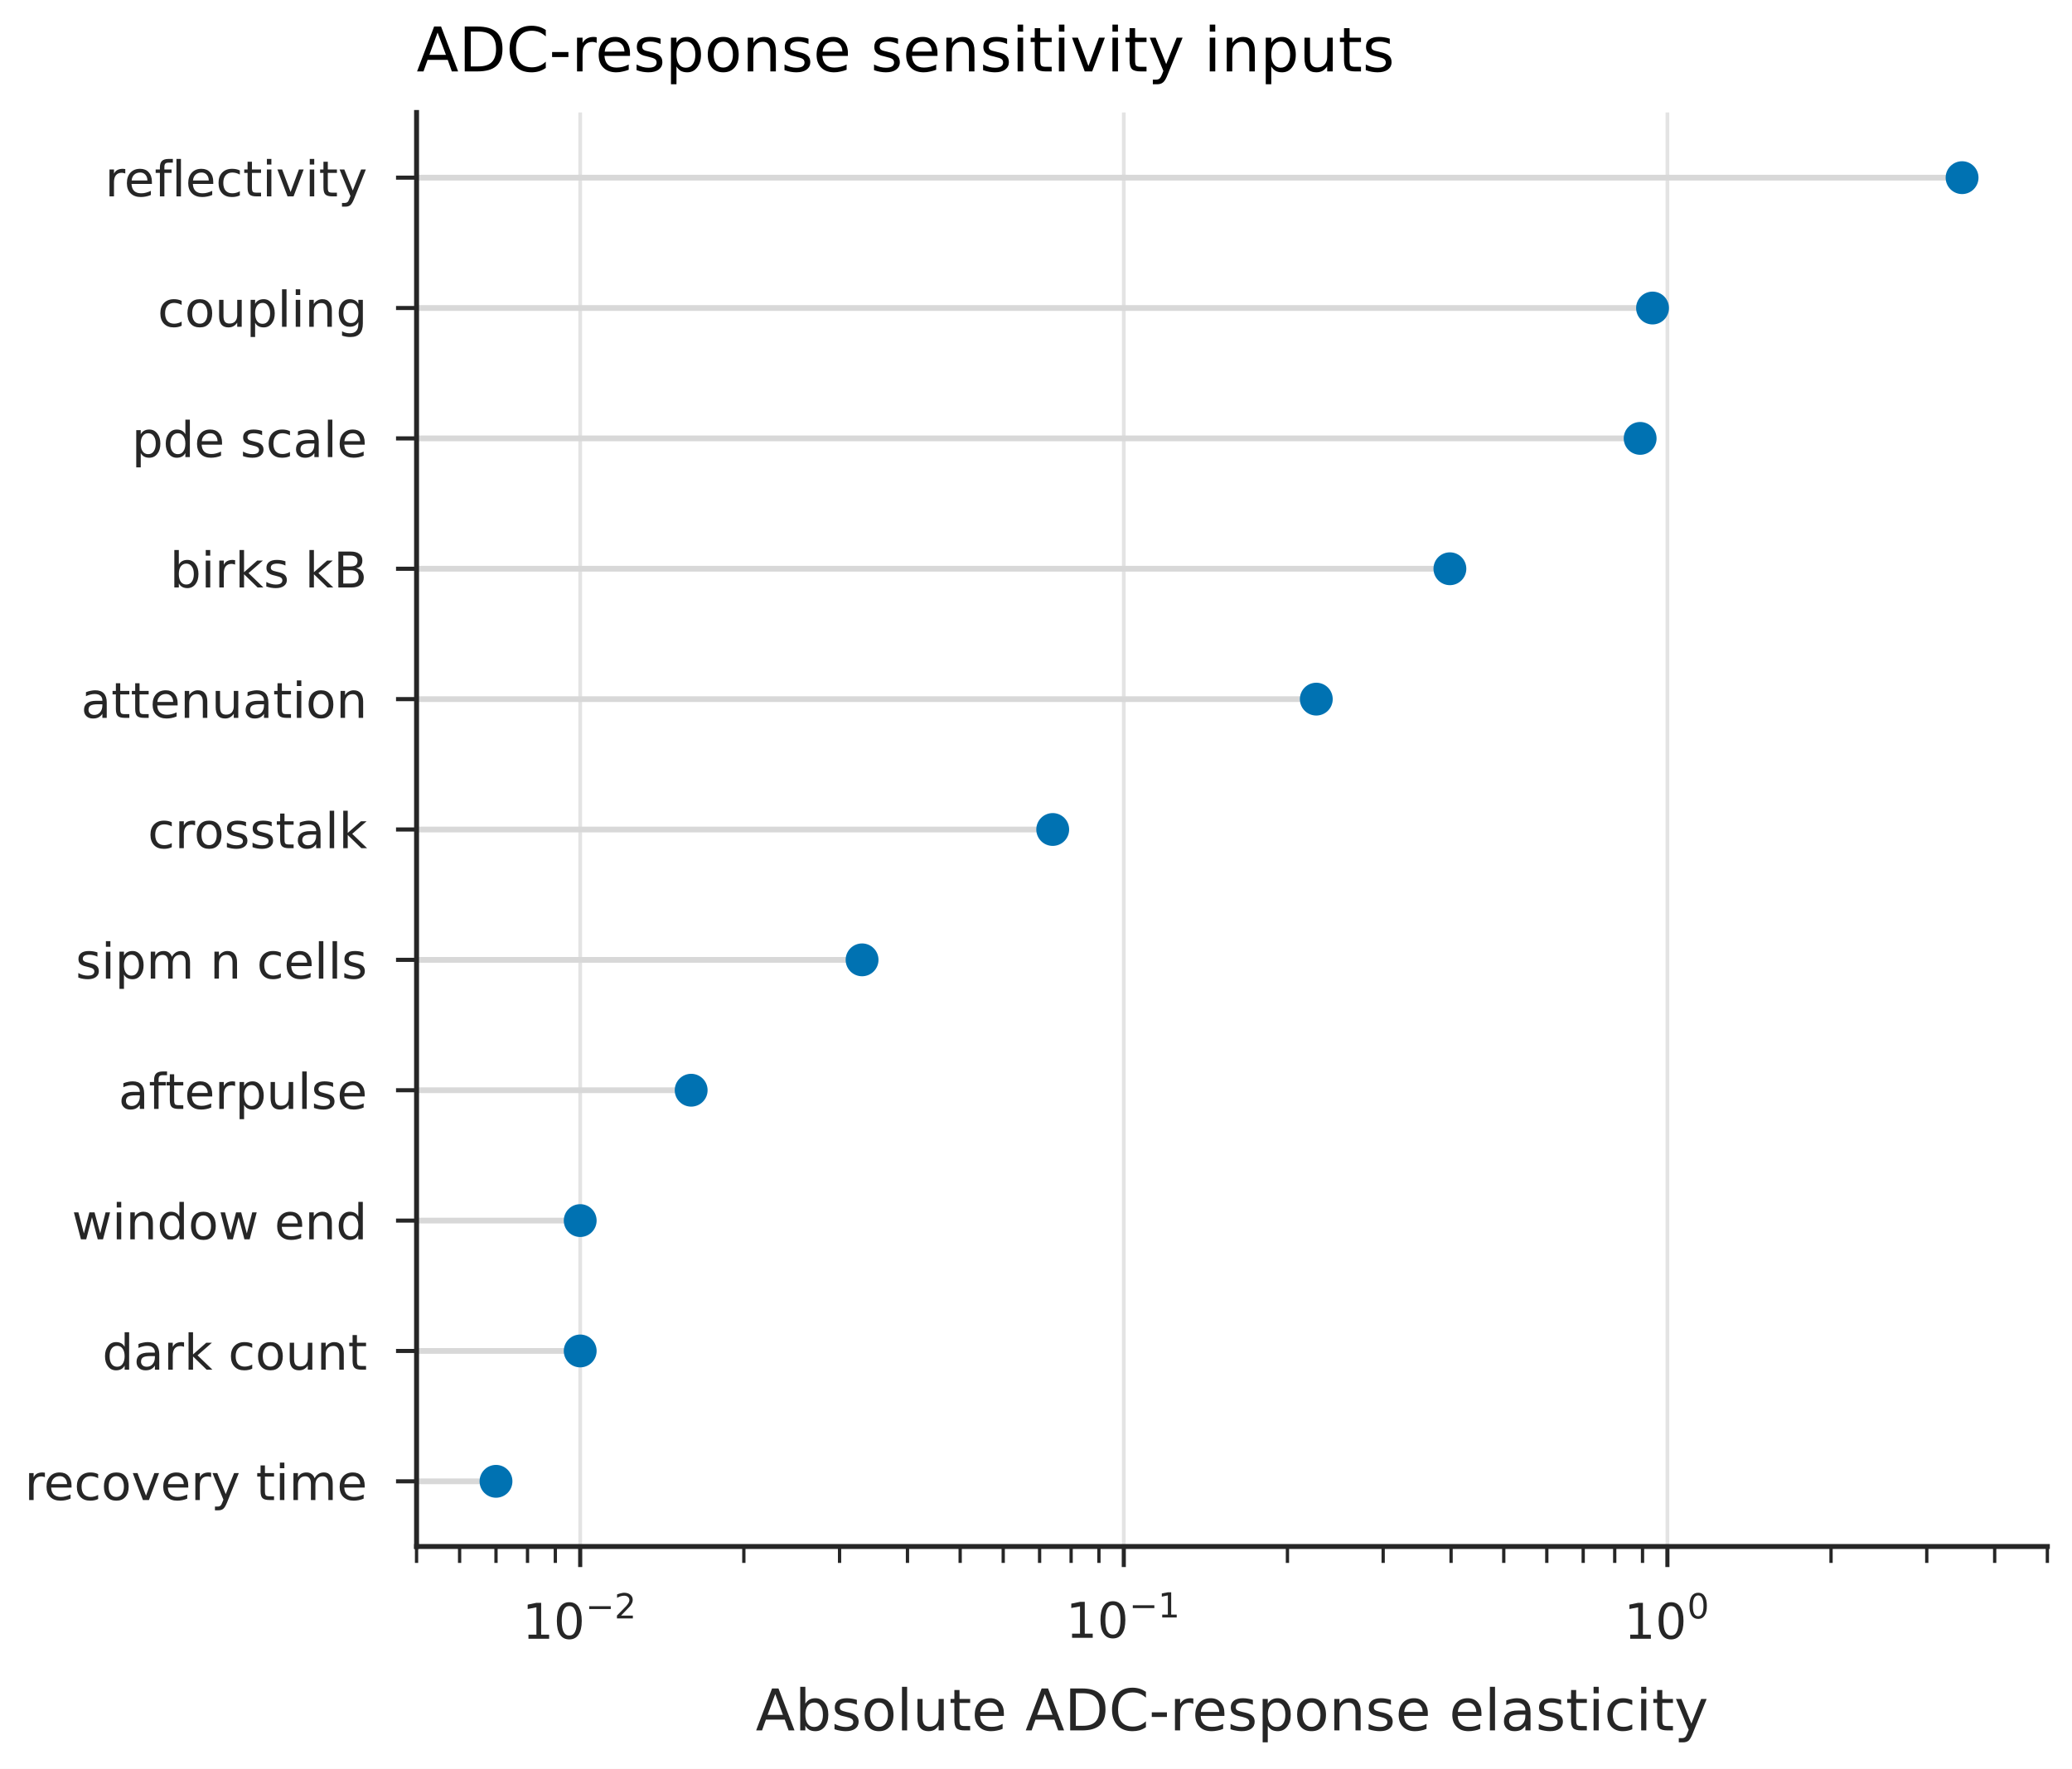
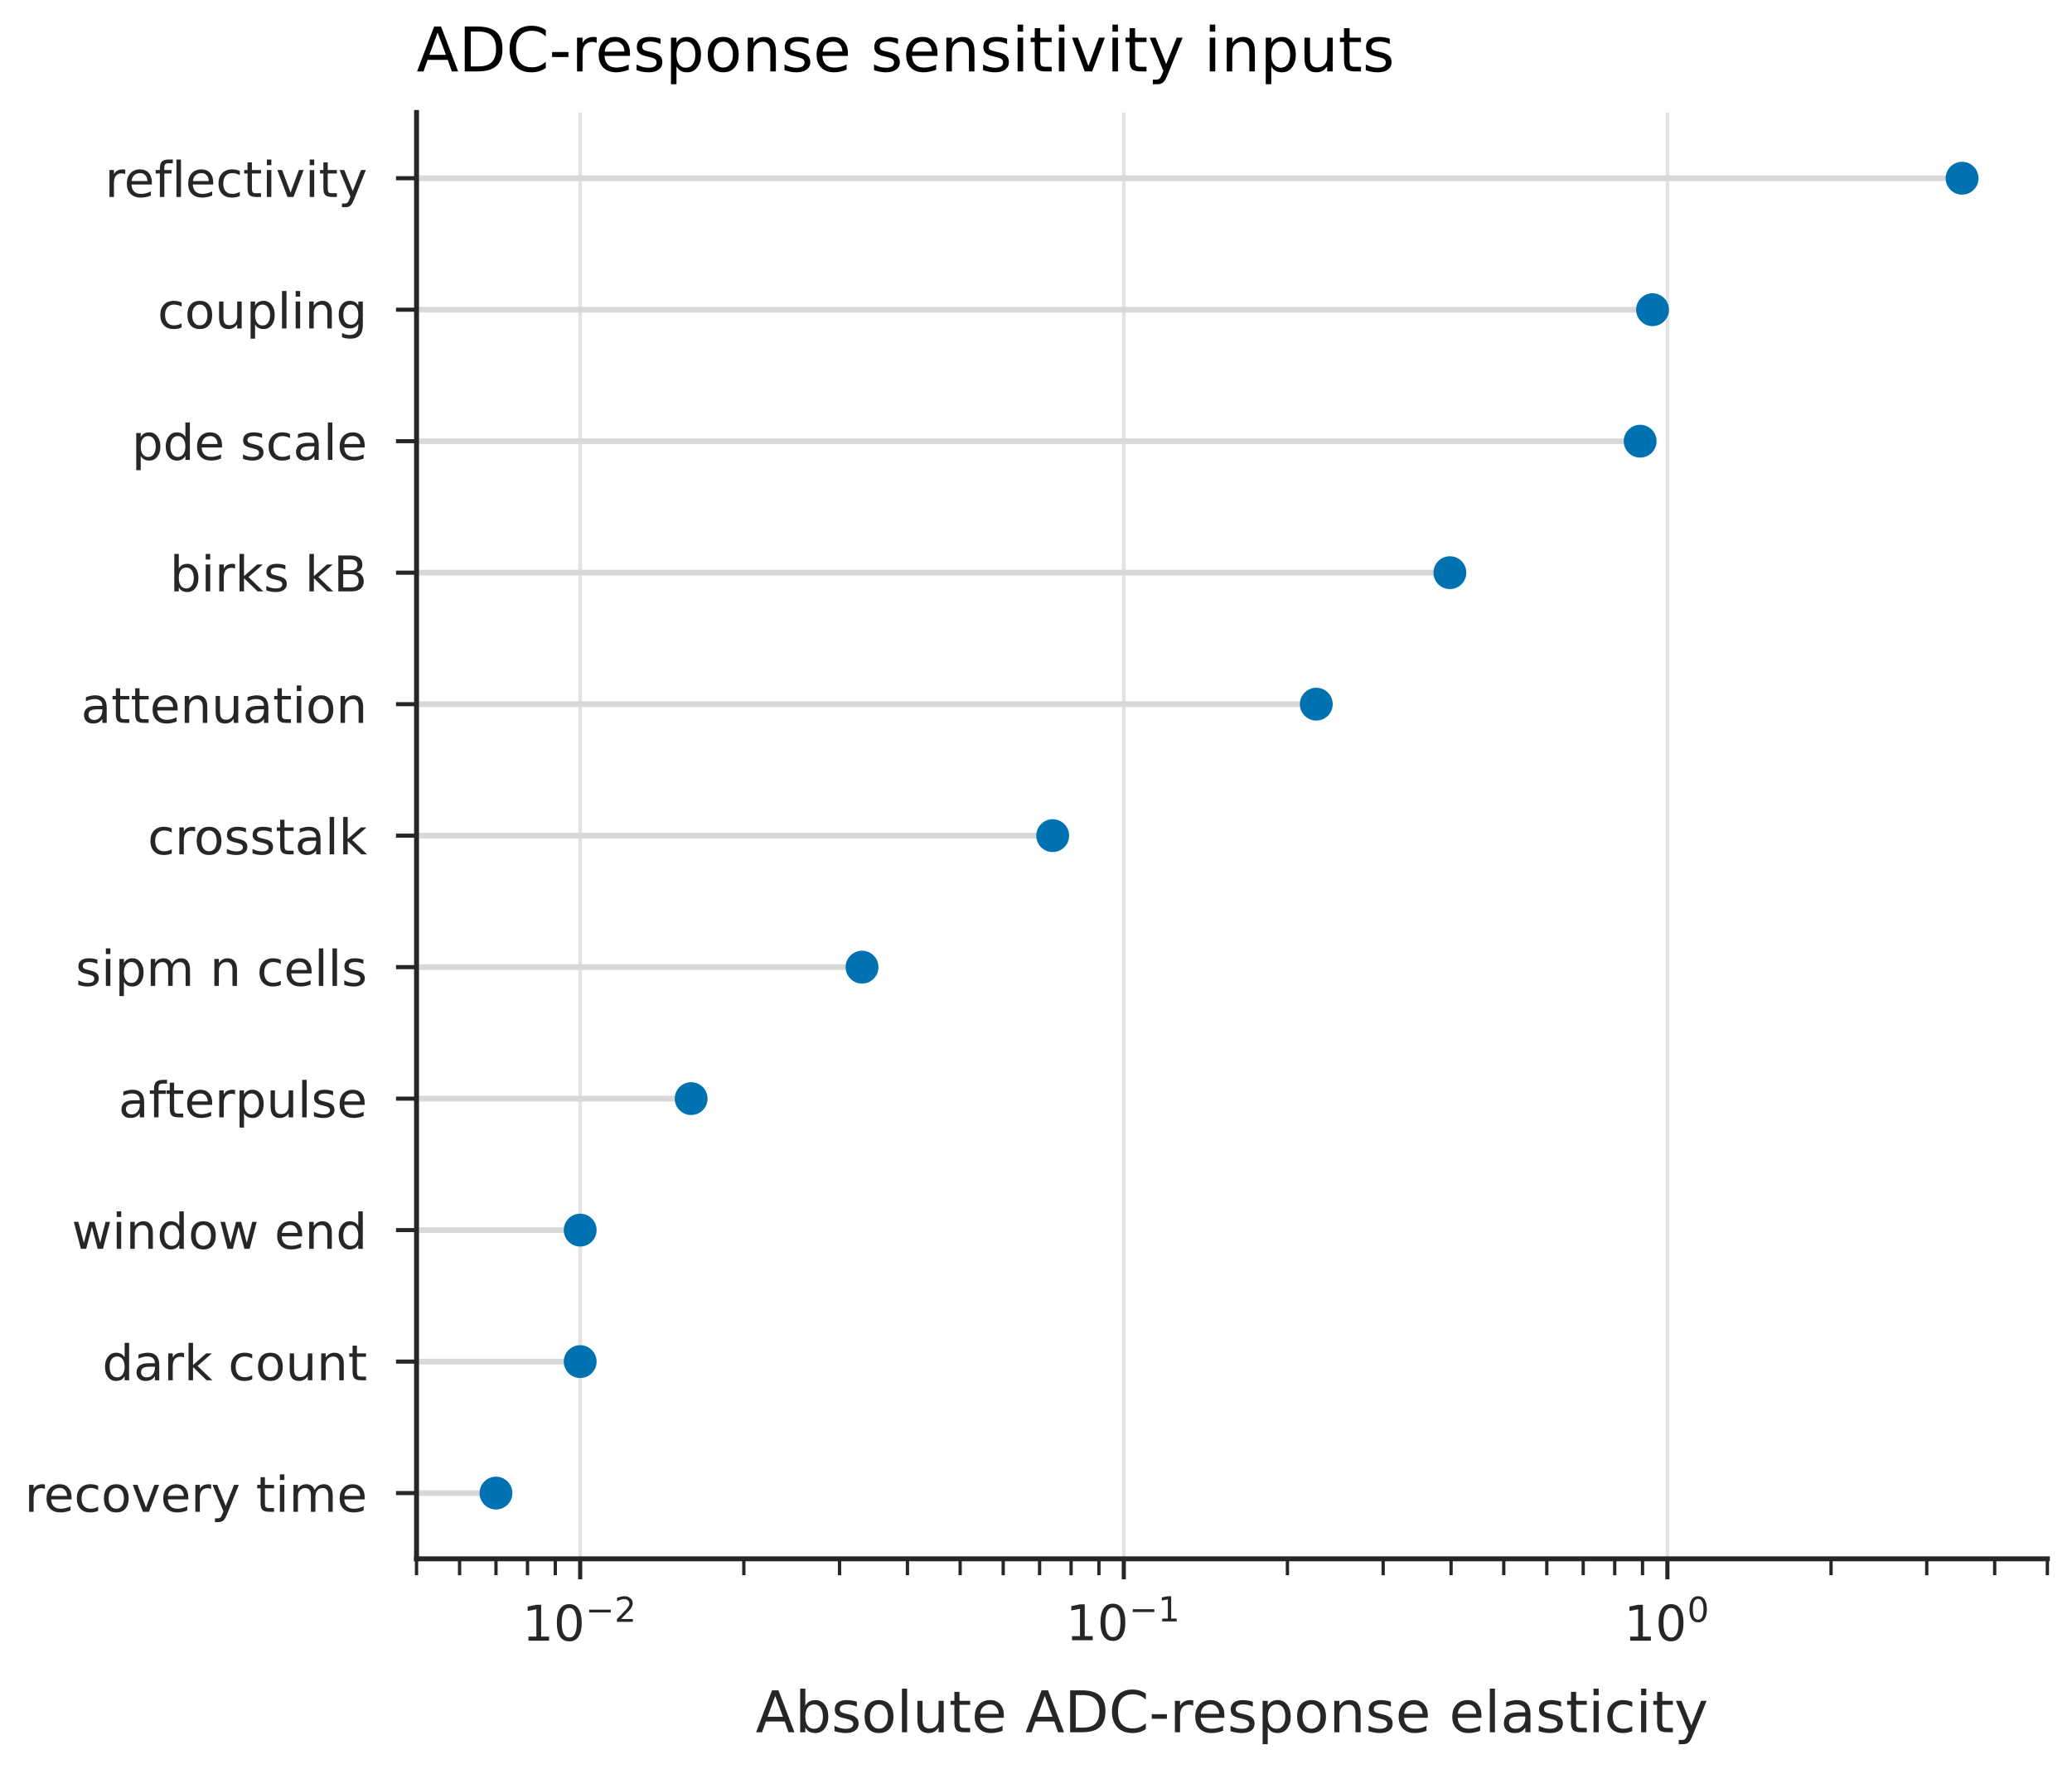
<svg xmlns="http://www.w3.org/2000/svg" xmlns:xlink="http://www.w3.org/1999/xlink" width="252.283pt" height="215.433pt" viewBox="0 0 252.283 215.433" version="1.1">
  <defs>
    <style type="text/css">*{stroke-linejoin: round; stroke-linecap: butt}</style>
  </defs>
  <g id="figure_1">
    <g id="patch_1">
      <path d="M 0 215.433  L 252.283 215.433  L 252.283 0  L 0 0  z " style="fill: #ffffff" />
    </g>
    <g id="axes_1">
      <g id="patch_2">
-         <path d="M 50.72 188.351  L 249.283 188.351  L 249.283 13.699  L 50.72 13.699  z " style="fill: #ffffff" />
+         <path d="M 50.717 189.851  L 249.283 189.851  L 249.283 13.699  L 50.717 13.699  z " style="fill: #ffffff" />
      </g>
      <g id="matplotlib.axis_1">
        <g id="xtick_1">
          <g id="line2d_1">
-             <path d="M 70.644 188.351  L 70.644 13.699  " clip-path="url(#pe2c4daa843)" style="fill: none; stroke: #d8d8d8; stroke-opacity: 0.7; stroke-width: 0.45; stroke-linecap: square" />
+             <path d="M 70.642 189.851  L 70.642 13.699  " clip-path="url(#pf4defe15f0)" style="fill: none; stroke: #d8d8d8; stroke-opacity: 0.7; stroke-width: 0.45; stroke-linecap: square" />
          </g>
          <g id="line2d_2">
            <defs>
              <path id="mf00183c285" d="M 0 0  L 0 2.5  " style="stroke: #262626; stroke-width: 0.5" />
            </defs>
            <g>
-               <use xlink:href="#mf00183c285" x="70.644" y="188.351" style="fill: #262626; stroke: #262626; stroke-width: 0.5" />
+               <use xlink:href="#mf00183c285" x="70.642" y="189.851" style="fill: #262626; stroke: #262626; stroke-width: 0.5" />
            </g>
          </g>
          <g id="text_1">
-             <g style="fill: #262626" transform="translate(63.59443 199.9909)">
+             <g style="fill: #262626" transform="translate(63.5919 200.4103)">
              <text>
-                 <tspan x="0" y="-0.405" style="font-size: 6px; font-family: 'DejaVu Sans'; fill: #262626">1</tspan>
-                 <tspan x="3.817" y="-0.405" style="font-size: 6px; font-family: 'DejaVu Sans'; fill: #262626">0</tspan>
+                 <tspan x="0" y="-0.586" style="font-size: 6px; font-family: 'DejaVu Sans'; fill: #262626">1</tspan>
+                 <tspan x="3.817" y="-0.586" style="font-size: 6px; font-family: 'DejaVu Sans'; fill: #262626">0</tspan>
                <tspan x="7.692" y="-2.883" style="font-size: 4.2px; font-family: 'DejaVu Sans'; fill: #262626">−</tspan>
                <tspan x="11.211" y="-2.883" style="font-size: 4.2px; font-family: 'DejaVu Sans'; fill: #262626">2</tspan>
              </text>
            </g>
          </g>
        </g>
        <g id="xtick_2">
          <g id="line2d_3">
-             <path d="M 136.832 188.351  L 136.832 13.699  " clip-path="url(#pe2c4daa843)" style="fill: none; stroke: #d8d8d8; stroke-opacity: 0.7; stroke-width: 0.45; stroke-linecap: square" />
+             <path d="M 136.831 189.851  L 136.831 13.699  " clip-path="url(#pf4defe15f0)" style="fill: none; stroke: #d8d8d8; stroke-opacity: 0.7; stroke-width: 0.45; stroke-linecap: square" />
          </g>
          <g id="line2d_4">
            <g>
-               <use xlink:href="#mf00183c285" x="136.832" y="188.351" style="fill: #262626; stroke: #262626; stroke-width: 0.5" />
+               <use xlink:href="#mf00183c285" x="136.831" y="189.851" style="fill: #262626; stroke: #262626; stroke-width: 0.5" />
            </g>
          </g>
          <g id="text_2">
-             <g style="fill: #262626" transform="translate(129.7822 199.9309)">
+             <g style="fill: #262626" transform="translate(129.7806 200.4103)">
              <text>
-                 <tspan x="0" y="-0.46" style="font-size: 6px; font-family: 'DejaVu Sans'; fill: #262626">1</tspan>
-                 <tspan x="3.817" y="-0.46" style="font-size: 6px; font-family: 'DejaVu Sans'; fill: #262626">0</tspan>
+                 <tspan x="0" y="-0.641" style="font-size: 6px; font-family: 'DejaVu Sans'; fill: #262626">1</tspan>
+                 <tspan x="3.817" y="-0.641" style="font-size: 6px; font-family: 'DejaVu Sans'; fill: #262626">0</tspan>
                <tspan x="7.692" y="-2.938" style="font-size: 4.2px; font-family: 'DejaVu Sans'; fill: #262626">−</tspan>
                <tspan x="11.211" y="-2.938" style="font-size: 4.2px; font-family: 'DejaVu Sans'; fill: #262626">1</tspan>
              </text>
            </g>
          </g>
        </g>
        <g id="xtick_3">
          <g id="line2d_5">
-             <path d="M 203.02 188.351  L 203.02 13.699  " clip-path="url(#pe2c4daa843)" style="fill: none; stroke: #d8d8d8; stroke-opacity: 0.7; stroke-width: 0.45; stroke-linecap: square" />
+             <path d="M 203.019 189.851  L 203.019 13.699  " clip-path="url(#pf4defe15f0)" style="fill: none; stroke: #d8d8d8; stroke-opacity: 0.7; stroke-width: 0.45; stroke-linecap: square" />
          </g>
          <g id="line2d_6">
            <g>
-               <use xlink:href="#mf00183c285" x="203.02" y="188.351" style="fill: #262626; stroke: #262626; stroke-width: 0.5" />
+               <use xlink:href="#mf00183c285" x="203.019" y="189.851" style="fill: #262626; stroke: #262626; stroke-width: 0.5" />
            </g>
          </g>
          <g id="text_3">
-             <g style="fill: #262626" transform="translate(197.74 199.9909)">
+             <g style="fill: #262626" transform="translate(197.7393 200.4103)">
              <text>
-                 <tspan x="0" y="-0.405" style="font-size: 6px; font-family: 'DejaVu Sans'; fill: #262626">1</tspan>
-                 <tspan x="3.817" y="-0.405" style="font-size: 6px; font-family: 'DejaVu Sans'; fill: #262626">0</tspan>
+                 <tspan x="0" y="-0.586" style="font-size: 6px; font-family: 'DejaVu Sans'; fill: #262626">1</tspan>
+                 <tspan x="3.817" y="-0.586" style="font-size: 6px; font-family: 'DejaVu Sans'; fill: #262626">0</tspan>
                <tspan x="7.692" y="-2.883" style="font-size: 4.2px; font-family: 'DejaVu Sans'; fill: #262626">0</tspan>
              </text>
            </g>
          </g>
        </g>
        <g id="xtick_4">
          <g id="line2d_7">
            <defs>
              <path id="mf7554560d5" d="M 0 0  L 0 2  " style="stroke: #262626; stroke-width: 0.4" />
            </defs>
            <g>
-               <use xlink:href="#mf7554560d5" x="50.72" y="188.351" style="fill: #262626; stroke: #262626; stroke-width: 0.4" />
+               <use xlink:href="#mf7554560d5" x="50.717" y="189.851" style="fill: #262626; stroke: #262626; stroke-width: 0.4" />
            </g>
          </g>
        </g>
        <g id="xtick_5">
          <g id="line2d_8">
            <g>
-               <use xlink:href="#mf7554560d5" x="55.961" y="188.351" style="fill: #262626; stroke: #262626; stroke-width: 0.4" />
+               <use xlink:href="#mf7554560d5" x="55.958" y="189.851" style="fill: #262626; stroke: #262626; stroke-width: 0.4" />
            </g>
          </g>
        </g>
        <g id="xtick_6">
          <g id="line2d_9">
            <g>
-               <use xlink:href="#mf7554560d5" x="60.392" y="188.351" style="fill: #262626; stroke: #262626; stroke-width: 0.4" />
+               <use xlink:href="#mf7554560d5" x="60.389" y="189.851" style="fill: #262626; stroke: #262626; stroke-width: 0.4" />
            </g>
          </g>
        </g>
        <g id="xtick_7">
          <g id="line2d_10">
            <g>
-               <use xlink:href="#mf7554560d5" x="64.23" y="188.351" style="fill: #262626; stroke: #262626; stroke-width: 0.4" />
+               <use xlink:href="#mf7554560d5" x="64.228" y="189.851" style="fill: #262626; stroke: #262626; stroke-width: 0.4" />
            </g>
          </g>
        </g>
        <g id="xtick_8">
          <g id="line2d_11">
            <g>
-               <use xlink:href="#mf7554560d5" x="67.616" y="188.351" style="fill: #262626; stroke: #262626; stroke-width: 0.4" />
+               <use xlink:href="#mf7554560d5" x="67.613" y="189.851" style="fill: #262626; stroke: #262626; stroke-width: 0.4" />
            </g>
          </g>
        </g>
        <g id="xtick_9">
          <g id="line2d_12">
            <g>
-               <use xlink:href="#mf7554560d5" x="90.569" y="188.351" style="fill: #262626; stroke: #262626; stroke-width: 0.4" />
+               <use xlink:href="#mf7554560d5" x="90.567" y="189.851" style="fill: #262626; stroke: #262626; stroke-width: 0.4" />
            </g>
          </g>
        </g>
        <g id="xtick_10">
          <g id="line2d_13">
            <g>
-               <use xlink:href="#mf7554560d5" x="102.224" y="188.351" style="fill: #262626; stroke: #262626; stroke-width: 0.4" />
+               <use xlink:href="#mf7554560d5" x="102.222" y="189.851" style="fill: #262626; stroke: #262626; stroke-width: 0.4" />
            </g>
          </g>
        </g>
        <g id="xtick_11">
          <g id="line2d_14">
            <g>
-               <use xlink:href="#mf7554560d5" x="110.493" y="188.351" style="fill: #262626; stroke: #262626; stroke-width: 0.4" />
+               <use xlink:href="#mf7554560d5" x="110.491" y="189.851" style="fill: #262626; stroke: #262626; stroke-width: 0.4" />
            </g>
          </g>
        </g>
        <g id="xtick_12">
          <g id="line2d_15">
            <g>
-               <use xlink:href="#mf7554560d5" x="116.908" y="188.351" style="fill: #262626; stroke: #262626; stroke-width: 0.4" />
+               <use xlink:href="#mf7554560d5" x="116.906" y="189.851" style="fill: #262626; stroke: #262626; stroke-width: 0.4" />
            </g>
          </g>
        </g>
        <g id="xtick_13">
          <g id="line2d_16">
            <g>
-               <use xlink:href="#mf7554560d5" x="122.149" y="188.351" style="fill: #262626; stroke: #262626; stroke-width: 0.4" />
+               <use xlink:href="#mf7554560d5" x="122.147" y="189.851" style="fill: #262626; stroke: #262626; stroke-width: 0.4" />
            </g>
          </g>
        </g>
        <g id="xtick_14">
          <g id="line2d_17">
            <g>
-               <use xlink:href="#mf7554560d5" x="126.58" y="188.351" style="fill: #262626; stroke: #262626; stroke-width: 0.4" />
+               <use xlink:href="#mf7554560d5" x="126.578" y="189.851" style="fill: #262626; stroke: #262626; stroke-width: 0.4" />
            </g>
          </g>
        </g>
        <g id="xtick_15">
          <g id="line2d_18">
            <g>
-               <use xlink:href="#mf7554560d5" x="130.418" y="188.351" style="fill: #262626; stroke: #262626; stroke-width: 0.4" />
+               <use xlink:href="#mf7554560d5" x="130.416" y="189.851" style="fill: #262626; stroke: #262626; stroke-width: 0.4" />
            </g>
          </g>
        </g>
        <g id="xtick_16">
          <g id="line2d_19">
            <g>
-               <use xlink:href="#mf7554560d5" x="133.804" y="188.351" style="fill: #262626; stroke: #262626; stroke-width: 0.4" />
+               <use xlink:href="#mf7554560d5" x="133.802" y="189.851" style="fill: #262626; stroke: #262626; stroke-width: 0.4" />
            </g>
          </g>
        </g>
        <g id="xtick_17">
          <g id="line2d_20">
            <g>
-               <use xlink:href="#mf7554560d5" x="156.757" y="188.351" style="fill: #262626; stroke: #262626; stroke-width: 0.4" />
+               <use xlink:href="#mf7554560d5" x="156.755" y="189.851" style="fill: #262626; stroke: #262626; stroke-width: 0.4" />
            </g>
          </g>
        </g>
        <g id="xtick_18">
          <g id="line2d_21">
            <g>
-               <use xlink:href="#mf7554560d5" x="168.412" y="188.351" style="fill: #262626; stroke: #262626; stroke-width: 0.4" />
+               <use xlink:href="#mf7554560d5" x="168.411" y="189.851" style="fill: #262626; stroke: #262626; stroke-width: 0.4" />
            </g>
          </g>
        </g>
        <g id="xtick_19">
          <g id="line2d_22">
            <g>
-               <use xlink:href="#mf7554560d5" x="176.681" y="188.351" style="fill: #262626; stroke: #262626; stroke-width: 0.4" />
+               <use xlink:href="#mf7554560d5" x="176.68" y="189.851" style="fill: #262626; stroke: #262626; stroke-width: 0.4" />
            </g>
          </g>
        </g>
        <g id="xtick_20">
          <g id="line2d_23">
            <g>
-               <use xlink:href="#mf7554560d5" x="183.095" y="188.351" style="fill: #262626; stroke: #262626; stroke-width: 0.4" />
+               <use xlink:href="#mf7554560d5" x="183.095" y="189.851" style="fill: #262626; stroke: #262626; stroke-width: 0.4" />
            </g>
          </g>
        </g>
        <g id="xtick_21">
          <g id="line2d_24">
            <g>
-               <use xlink:href="#mf7554560d5" x="188.336" y="188.351" style="fill: #262626; stroke: #262626; stroke-width: 0.4" />
+               <use xlink:href="#mf7554560d5" x="188.335" y="189.851" style="fill: #262626; stroke: #262626; stroke-width: 0.4" />
            </g>
          </g>
        </g>
        <g id="xtick_22">
          <g id="line2d_25">
            <g>
-               <use xlink:href="#mf7554560d5" x="192.767" y="188.351" style="fill: #262626; stroke: #262626; stroke-width: 0.4" />
+               <use xlink:href="#mf7554560d5" x="192.767" y="189.851" style="fill: #262626; stroke: #262626; stroke-width: 0.4" />
            </g>
          </g>
        </g>
        <g id="xtick_23">
          <g id="line2d_26">
            <g>
-               <use xlink:href="#mf7554560d5" x="196.606" y="188.351" style="fill: #262626; stroke: #262626; stroke-width: 0.4" />
+               <use xlink:href="#mf7554560d5" x="196.605" y="189.851" style="fill: #262626; stroke: #262626; stroke-width: 0.4" />
            </g>
          </g>
        </g>
        <g id="xtick_24">
          <g id="line2d_27">
            <g>
-               <use xlink:href="#mf7554560d5" x="199.991" y="188.351" style="fill: #262626; stroke: #262626; stroke-width: 0.4" />
+               <use xlink:href="#mf7554560d5" x="199.991" y="189.851" style="fill: #262626; stroke: #262626; stroke-width: 0.4" />
            </g>
          </g>
        </g>
        <g id="xtick_25">
          <g id="line2d_28">
            <g>
-               <use xlink:href="#mf7554560d5" x="222.944" y="188.351" style="fill: #262626; stroke: #262626; stroke-width: 0.4" />
+               <use xlink:href="#mf7554560d5" x="222.944" y="189.851" style="fill: #262626; stroke: #262626; stroke-width: 0.4" />
            </g>
          </g>
        </g>
        <g id="xtick_26">
          <g id="line2d_29">
            <g>
-               <use xlink:href="#mf7554560d5" x="234.6" y="188.351" style="fill: #262626; stroke: #262626; stroke-width: 0.4" />
+               <use xlink:href="#mf7554560d5" x="234.599" y="189.851" style="fill: #262626; stroke: #262626; stroke-width: 0.4" />
            </g>
          </g>
        </g>
        <g id="xtick_27">
          <g id="line2d_30">
            <g>
-               <use xlink:href="#mf7554560d5" x="242.869" y="188.351" style="fill: #262626; stroke: #262626; stroke-width: 0.4" />
+               <use xlink:href="#mf7554560d5" x="242.869" y="189.851" style="fill: #262626; stroke: #262626; stroke-width: 0.4" />
            </g>
          </g>
        </g>
        <g id="xtick_28">
          <g id="line2d_31">
            <g>
-               <use xlink:href="#mf7554560d5" x="249.283" y="188.351" style="fill: #262626; stroke: #262626; stroke-width: 0.4" />
+               <use xlink:href="#mf7554560d5" x="249.283" y="189.851" style="fill: #262626; stroke: #262626; stroke-width: 0.4" />
            </g>
          </g>
        </g>
        <g id="text_4">
-           <text style="font-size: 7px; font-family: 'DejaVu Sans', 'Arial', 'Liberation Sans', sans-serif; text-anchor: middle; fill: #262626" x="150.002" y="210.751" transform="rotate(-0 150.0016 210.7512)">Absolute ADC-response elasticity</text>
+           <text style="font-size: 7px; font-family: 'DejaVu Sans', 'Arial', 'Liberation Sans', sans-serif; text-anchor: middle; fill: #262626" x="150" y="210.977" transform="rotate(-0 150.0002 210.977)">Absolute ADC-response elasticity</text>
        </g>
      </g>
      <g id="matplotlib.axis_2">
        <g id="ytick_1">
          <g id="line2d_32">
            <defs>
              <path id="m5b9cb7b1d8" d="M 0 0  L -2.5 0  " style="stroke: #262626; stroke-width: 0.5" />
            </defs>
            <g>
-               <use xlink:href="#m5b9cb7b1d8" x="50.72" y="180.412" style="fill: #262626; stroke: #262626; stroke-width: 0.5" />
+               <use xlink:href="#m5b9cb7b1d8" x="50.717" y="181.844" style="fill: #262626; stroke: #262626; stroke-width: 0.5" />
            </g>
          </g>
          <g id="text_5">
-             <text style="font-size: 6px; font-family: 'DejaVu Sans', 'Arial', 'Liberation Sans', sans-serif; text-anchor: end; fill: #262626" x="44.72" y="182.692" transform="rotate(-0 44.71993 182.6917)">recovery time</text>
+             <text style="font-size: 6px; font-family: 'DejaVu Sans', 'Arial', 'Liberation Sans', sans-serif; text-anchor: end; fill: #262626" x="44.717" y="184.124" transform="rotate(-0 44.71711 184.1239)">recovery time</text>
          </g>
        </g>
        <g id="ytick_2">
          <g id="line2d_33">
            <g>
-               <use xlink:href="#m5b9cb7b1d8" x="50.72" y="164.535" style="fill: #262626; stroke: #262626; stroke-width: 0.5" />
+               <use xlink:href="#m5b9cb7b1d8" x="50.717" y="165.831" style="fill: #262626; stroke: #262626; stroke-width: 0.5" />
            </g>
          </g>
          <g id="text_6">
-             <text style="font-size: 6px; font-family: 'DejaVu Sans', 'Arial', 'Liberation Sans', sans-serif; text-anchor: end; fill: #262626" x="44.72" y="166.814" transform="rotate(-0 44.71993 166.8143)">dark count</text>
+             <text style="font-size: 6px; font-family: 'DejaVu Sans', 'Arial', 'Liberation Sans', sans-serif; text-anchor: end; fill: #262626" x="44.717" y="168.11" transform="rotate(-0 44.71711 168.11)">dark count</text>
          </g>
        </g>
        <g id="ytick_3">
          <g id="line2d_34">
            <g>
-               <use xlink:href="#m5b9cb7b1d8" x="50.72" y="148.657" style="fill: #262626; stroke: #262626; stroke-width: 0.5" />
+               <use xlink:href="#m5b9cb7b1d8" x="50.717" y="149.817" style="fill: #262626; stroke: #262626; stroke-width: 0.5" />
            </g>
          </g>
          <g id="text_7">
-             <text style="font-size: 6px; font-family: 'DejaVu Sans', 'Arial', 'Liberation Sans', sans-serif; text-anchor: end; fill: #262626" x="44.72" y="150.937" transform="rotate(-0 44.71993 150.9368)">window end</text>
+             <text style="font-size: 6px; font-family: 'DejaVu Sans', 'Arial', 'Liberation Sans', sans-serif; text-anchor: end; fill: #262626" x="44.717" y="152.096" transform="rotate(-0 44.71711 152.0962)">window end</text>
          </g>
        </g>
        <g id="ytick_4">
          <g id="line2d_35">
            <g>
-               <use xlink:href="#m5b9cb7b1d8" x="50.72" y="132.78" style="fill: #262626; stroke: #262626; stroke-width: 0.5" />
+               <use xlink:href="#m5b9cb7b1d8" x="50.717" y="133.803" style="fill: #262626; stroke: #262626; stroke-width: 0.5" />
            </g>
          </g>
          <g id="text_8">
-             <text style="font-size: 6px; font-family: 'DejaVu Sans', 'Arial', 'Liberation Sans', sans-serif; text-anchor: end; fill: #262626" x="44.72" y="135.059" transform="rotate(-0 44.71993 135.0594)">afterpulse</text>
+             <text style="font-size: 6px; font-family: 'DejaVu Sans', 'Arial', 'Liberation Sans', sans-serif; text-anchor: end; fill: #262626" x="44.717" y="136.082" transform="rotate(-0 44.71711 136.0824)">afterpulse</text>
          </g>
        </g>
        <g id="ytick_5">
          <g id="line2d_36">
            <g>
-               <use xlink:href="#m5b9cb7b1d8" x="50.72" y="116.902" style="fill: #262626; stroke: #262626; stroke-width: 0.5" />
+               <use xlink:href="#m5b9cb7b1d8" x="50.717" y="117.789" style="fill: #262626; stroke: #262626; stroke-width: 0.5" />
            </g>
          </g>
          <g id="text_9">
-             <text style="font-size: 6px; font-family: 'DejaVu Sans', 'Arial', 'Liberation Sans', sans-serif; text-anchor: end; fill: #262626" x="44.72" y="119.182" transform="rotate(-0 44.71993 119.1819)">sipm n cells</text>
+             <text style="font-size: 6px; font-family: 'DejaVu Sans', 'Arial', 'Liberation Sans', sans-serif; text-anchor: end; fill: #262626" x="44.717" y="120.069" transform="rotate(-0 44.71711 120.0685)">sipm n cells</text>
          </g>
        </g>
        <g id="ytick_6">
          <g id="line2d_37">
            <g>
-               <use xlink:href="#m5b9cb7b1d8" x="50.72" y="101.025" style="fill: #262626; stroke: #262626; stroke-width: 0.5" />
+               <use xlink:href="#m5b9cb7b1d8" x="50.717" y="101.775" style="fill: #262626; stroke: #262626; stroke-width: 0.5" />
            </g>
          </g>
          <g id="text_10">
-             <text style="font-size: 6px; font-family: 'DejaVu Sans', 'Arial', 'Liberation Sans', sans-serif; text-anchor: end; fill: #262626" x="44.72" y="103.305" transform="rotate(-0 44.71993 103.3045)">crosstalk</text>
+             <text style="font-size: 6px; font-family: 'DejaVu Sans', 'Arial', 'Liberation Sans', sans-serif; text-anchor: end; fill: #262626" x="44.717" y="104.055" transform="rotate(-0 44.71711 104.0547)">crosstalk</text>
          </g>
        </g>
        <g id="ytick_7">
          <g id="line2d_38">
            <g>
-               <use xlink:href="#m5b9cb7b1d8" x="50.72" y="85.148" style="fill: #262626; stroke: #262626; stroke-width: 0.5" />
+               <use xlink:href="#m5b9cb7b1d8" x="50.717" y="85.761" style="fill: #262626; stroke: #262626; stroke-width: 0.5" />
            </g>
          </g>
          <g id="text_11">
-             <text style="font-size: 6px; font-family: 'DejaVu Sans', 'Arial', 'Liberation Sans', sans-serif; text-anchor: end; fill: #262626" x="44.72" y="87.427" transform="rotate(-0 44.71993 87.42707)">attenuation</text>
+             <text style="font-size: 6px; font-family: 'DejaVu Sans', 'Arial', 'Liberation Sans', sans-serif; text-anchor: end; fill: #262626" x="44.717" y="88.041" transform="rotate(-0 44.71711 88.04086)">attenuation</text>
          </g>
        </g>
        <g id="ytick_8">
          <g id="line2d_39">
            <g>
-               <use xlink:href="#m5b9cb7b1d8" x="50.72" y="69.27" style="fill: #262626; stroke: #262626; stroke-width: 0.5" />
+               <use xlink:href="#m5b9cb7b1d8" x="50.717" y="69.747" style="fill: #262626; stroke: #262626; stroke-width: 0.5" />
            </g>
          </g>
          <g id="text_12">
-             <text style="font-size: 6px; font-family: 'DejaVu Sans', 'Arial', 'Liberation Sans', sans-serif; text-anchor: end; fill: #262626" x="44.72" y="71.55" transform="rotate(-0 44.71993 71.54963)">birks kB</text>
+             <text style="font-size: 6px; font-family: 'DejaVu Sans', 'Arial', 'Liberation Sans', sans-serif; text-anchor: end; fill: #262626" x="44.717" y="72.027" transform="rotate(-0 44.71711 72.02703)">birks kB</text>
          </g>
        </g>
        <g id="ytick_9">
          <g id="line2d_40">
            <g>
-               <use xlink:href="#m5b9cb7b1d8" x="50.72" y="53.393" style="fill: #262626; stroke: #262626; stroke-width: 0.5" />
+               <use xlink:href="#m5b9cb7b1d8" x="50.717" y="53.734" style="fill: #262626; stroke: #262626; stroke-width: 0.5" />
            </g>
          </g>
          <g id="text_13">
-             <text style="font-size: 6px; font-family: 'DejaVu Sans', 'Arial', 'Liberation Sans', sans-serif; text-anchor: end; fill: #262626" x="44.72" y="55.672" transform="rotate(-0 44.71993 55.67219)">pde scale</text>
+             <text style="font-size: 6px; font-family: 'DejaVu Sans', 'Arial', 'Liberation Sans', sans-serif; text-anchor: end; fill: #262626" x="44.717" y="56.013" transform="rotate(-0 44.71711 56.01319)">pde scale</text>
          </g>
        </g>
        <g id="ytick_10">
          <g id="line2d_41">
            <g>
-               <use xlink:href="#m5b9cb7b1d8" x="50.72" y="37.515" style="fill: #262626; stroke: #262626; stroke-width: 0.5" />
+               <use xlink:href="#m5b9cb7b1d8" x="50.717" y="37.72" style="fill: #262626; stroke: #262626; stroke-width: 0.5" />
            </g>
          </g>
          <g id="text_14">
-             <text style="font-size: 6px; font-family: 'DejaVu Sans', 'Arial', 'Liberation Sans', sans-serif; text-anchor: end; fill: #262626" x="44.72" y="39.795" transform="rotate(-0 44.71993 39.79476)">coupling</text>
+             <text style="font-size: 6px; font-family: 'DejaVu Sans', 'Arial', 'Liberation Sans', sans-serif; text-anchor: end; fill: #262626" x="44.717" y="39.999" transform="rotate(-0 44.71711 39.99935)">coupling</text>
          </g>
        </g>
        <g id="ytick_11">
          <g id="line2d_42">
            <g>
-               <use xlink:href="#m5b9cb7b1d8" x="50.72" y="21.638" style="fill: #262626; stroke: #262626; stroke-width: 0.5" />
+               <use xlink:href="#m5b9cb7b1d8" x="50.717" y="21.706" style="fill: #262626; stroke: #262626; stroke-width: 0.5" />
            </g>
          </g>
          <g id="text_15">
-             <text style="font-size: 6px; font-family: 'DejaVu Sans', 'Arial', 'Liberation Sans', sans-serif; text-anchor: end; fill: #262626" x="44.72" y="23.917" transform="rotate(-0 44.71993 23.91732)">reflectivity</text>
+             <text style="font-size: 6px; font-family: 'DejaVu Sans', 'Arial', 'Liberation Sans', sans-serif; text-anchor: end; fill: #262626" x="44.717" y="23.986" transform="rotate(-0 44.71711 23.98552)">reflectivity</text>
          </g>
        </g>
      </g>
      <g id="LineCollection_1">
-         <path d="M 50.72 180.412  L 60.392 180.412  " clip-path="url(#pe2c4daa843)" style="fill: none; stroke: #d8d8d8; stroke-width: 0.7" />
-         <path d="M 50.72 164.535  L 70.644 164.535  " clip-path="url(#pe2c4daa843)" style="fill: none; stroke: #d8d8d8; stroke-width: 0.7" />
-         <path d="M 50.72 148.657  L 70.644 148.657  " clip-path="url(#pe2c4daa843)" style="fill: none; stroke: #d8d8d8; stroke-width: 0.7" />
-         <path d="M 50.72 132.78  L 84.155 132.78  " clip-path="url(#pe2c4daa843)" style="fill: none; stroke: #d8d8d8; stroke-width: 0.7" />
-         <path d="M 50.72 116.902  L 104.964 116.902  " clip-path="url(#pe2c4daa843)" style="fill: none; stroke: #d8d8d8; stroke-width: 0.7" />
-         <path d="M 50.72 101.025  L 128.177 101.025  " clip-path="url(#pe2c4daa843)" style="fill: none; stroke: #d8d8d8; stroke-width: 0.7" />
-         <path d="M 50.72 85.148  L 160.27 85.148  " clip-path="url(#pe2c4daa843)" style="fill: none; stroke: #d8d8d8; stroke-width: 0.7" />
-         <path d="M 50.72 69.27  L 176.537 69.27  " clip-path="url(#pe2c4daa843)" style="fill: none; stroke: #d8d8d8; stroke-width: 0.7" />
-         <path d="M 50.72 53.393  L 199.702 53.393  " clip-path="url(#pe2c4daa843)" style="fill: none; stroke: #d8d8d8; stroke-width: 0.7" />
-         <path d="M 50.72 37.515  L 201.211 37.515  " clip-path="url(#pe2c4daa843)" style="fill: none; stroke: #d8d8d8; stroke-width: 0.7" />
-         <path d="M 50.72 21.638  L 238.899 21.638  " clip-path="url(#pe2c4daa843)" style="fill: none; stroke: #d8d8d8; stroke-width: 0.7" />
+         <path d="M 50.717 181.844  L 60.389 181.844  " clip-path="url(#pf4defe15f0)" style="fill: none; stroke: #d8d8d8; stroke-width: 0.7" />
+         <path d="M 50.717 165.831  L 70.642 165.831  " clip-path="url(#pf4defe15f0)" style="fill: none; stroke: #d8d8d8; stroke-width: 0.7" />
+         <path d="M 50.717 149.817  L 70.642 149.817  " clip-path="url(#pf4defe15f0)" style="fill: none; stroke: #d8d8d8; stroke-width: 0.7" />
+         <path d="M 50.717 133.803  L 84.152 133.803  " clip-path="url(#pf4defe15f0)" style="fill: none; stroke: #d8d8d8; stroke-width: 0.7" />
+         <path d="M 50.717 117.789  L 104.962 117.789  " clip-path="url(#pf4defe15f0)" style="fill: none; stroke: #d8d8d8; stroke-width: 0.7" />
+         <path d="M 50.717 101.775  L 128.175 101.775  " clip-path="url(#pf4defe15f0)" style="fill: none; stroke: #d8d8d8; stroke-width: 0.7" />
+         <path d="M 50.717 85.761  L 160.269 85.761  " clip-path="url(#pf4defe15f0)" style="fill: none; stroke: #d8d8d8; stroke-width: 0.7" />
+         <path d="M 50.717 69.747  L 176.536 69.747  " clip-path="url(#pf4defe15f0)" style="fill: none; stroke: #d8d8d8; stroke-width: 0.7" />
+         <path d="M 50.717 53.734  L 199.702 53.734  " clip-path="url(#pf4defe15f0)" style="fill: none; stroke: #d8d8d8; stroke-width: 0.7" />
+         <path d="M 50.717 37.72  L 201.21 37.72  " clip-path="url(#pf4defe15f0)" style="fill: none; stroke: #d8d8d8; stroke-width: 0.7" />
+         <path d="M 50.717 21.706  L 238.899 21.706  " clip-path="url(#pf4defe15f0)" style="fill: none; stroke: #d8d8d8; stroke-width: 0.7" />
      </g>
      <g id="patch_3">
-         <path d="M 50.72 188.351  L 50.72 13.699  " style="fill: none; stroke: #262626; stroke-width: 0.6; stroke-linejoin: miter; stroke-linecap: square" />
+         <path d="M 50.717 189.851  L 50.717 13.699  " style="fill: none; stroke: #262626; stroke-width: 0.6; stroke-linejoin: miter; stroke-linecap: square" />
      </g>
      <g id="patch_4">
-         <path d="M 50.72 188.351  L 249.283 188.351  " style="fill: none; stroke: #262626; stroke-width: 0.6; stroke-linejoin: miter; stroke-linecap: square" />
+         <path d="M 50.717 189.851  L 249.283 189.851  " style="fill: none; stroke: #262626; stroke-width: 0.6; stroke-linejoin: miter; stroke-linecap: square" />
      </g>
      <g id="PathCollection_1">
        <defs>
          <path id="m8c9f9258e3" d="M 0 1.7  C 0.451 1.7 0.883 1.521 1.202 1.202  C 1.521 0.883 1.7 0.451 1.7 0  C 1.7 -0.451 1.521 -0.883 1.202 -1.202  C 0.883 -1.521 0.451 -1.7 0 -1.7  C -0.451 -1.7 -0.883 -1.521 -1.202 -1.202  C -1.521 -0.883 -1.7 -0.451 -1.7 0  C -1.7 0.451 -1.521 0.883 -1.202 1.202  C -0.883 1.521 -0.451 1.7 0 1.7  z " style="stroke: #0072b2; stroke-width: 0.6" />
        </defs>
-         <g clip-path="url(#pe2c4daa843)">
-           <use xlink:href="#m8c9f9258e3" x="60.392" y="180.412" style="fill: #0072b2; stroke: #0072b2; stroke-width: 0.6" />
-           <use xlink:href="#m8c9f9258e3" x="70.644" y="164.535" style="fill: #0072b2; stroke: #0072b2; stroke-width: 0.6" />
-           <use xlink:href="#m8c9f9258e3" x="70.644" y="148.657" style="fill: #0072b2; stroke: #0072b2; stroke-width: 0.6" />
-           <use xlink:href="#m8c9f9258e3" x="84.155" y="132.78" style="fill: #0072b2; stroke: #0072b2; stroke-width: 0.6" />
-           <use xlink:href="#m8c9f9258e3" x="104.964" y="116.902" style="fill: #0072b2; stroke: #0072b2; stroke-width: 0.6" />
-           <use xlink:href="#m8c9f9258e3" x="128.177" y="101.025" style="fill: #0072b2; stroke: #0072b2; stroke-width: 0.6" />
-           <use xlink:href="#m8c9f9258e3" x="160.27" y="85.148" style="fill: #0072b2; stroke: #0072b2; stroke-width: 0.6" />
-           <use xlink:href="#m8c9f9258e3" x="176.537" y="69.27" style="fill: #0072b2; stroke: #0072b2; stroke-width: 0.6" />
-           <use xlink:href="#m8c9f9258e3" x="199.702" y="53.393" style="fill: #0072b2; stroke: #0072b2; stroke-width: 0.6" />
-           <use xlink:href="#m8c9f9258e3" x="201.211" y="37.515" style="fill: #0072b2; stroke: #0072b2; stroke-width: 0.6" />
-           <use xlink:href="#m8c9f9258e3" x="238.899" y="21.638" style="fill: #0072b2; stroke: #0072b2; stroke-width: 0.6" />
+         <g clip-path="url(#pf4defe15f0)">
+           <use xlink:href="#m8c9f9258e3" x="60.389" y="181.844" style="fill: #0072b2; stroke: #0072b2; stroke-width: 0.6" />
+           <use xlink:href="#m8c9f9258e3" x="70.642" y="165.831" style="fill: #0072b2; stroke: #0072b2; stroke-width: 0.6" />
+           <use xlink:href="#m8c9f9258e3" x="70.642" y="149.817" style="fill: #0072b2; stroke: #0072b2; stroke-width: 0.6" />
+           <use xlink:href="#m8c9f9258e3" x="84.152" y="133.803" style="fill: #0072b2; stroke: #0072b2; stroke-width: 0.6" />
+           <use xlink:href="#m8c9f9258e3" x="104.962" y="117.789" style="fill: #0072b2; stroke: #0072b2; stroke-width: 0.6" />
+           <use xlink:href="#m8c9f9258e3" x="128.175" y="101.775" style="fill: #0072b2; stroke: #0072b2; stroke-width: 0.6" />
+           <use xlink:href="#m8c9f9258e3" x="160.269" y="85.761" style="fill: #0072b2; stroke: #0072b2; stroke-width: 0.6" />
+           <use xlink:href="#m8c9f9258e3" x="176.536" y="69.747" style="fill: #0072b2; stroke: #0072b2; stroke-width: 0.6" />
+           <use xlink:href="#m8c9f9258e3" x="199.702" y="53.734" style="fill: #0072b2; stroke: #0072b2; stroke-width: 0.6" />
+           <use xlink:href="#m8c9f9258e3" x="201.21" y="37.72" style="fill: #0072b2; stroke: #0072b2; stroke-width: 0.6" />
+           <use xlink:href="#m8c9f9258e3" x="238.899" y="21.706" style="fill: #0072b2; stroke: #0072b2; stroke-width: 0.6" />
        </g>
      </g>
      <g id="text_16">
-         <text style="font-size: 7.5px; font-family: 'DejaVu Sans', 'Arial', 'Liberation Sans', sans-serif; text-anchor: start" x="50.72" y="8.699" transform="rotate(-0 50.71993 8.699068)">ADC-response sensitivity inputs</text>
+         <text style="font-size: 7.5px; font-family: 'DejaVu Sans', 'Arial', 'Liberation Sans', sans-serif; text-anchor: start" x="50.717" y="8.699" transform="rotate(-0 50.71711 8.699068)">ADC-response sensitivity inputs</text>
      </g>
    </g>
  </g>
  <defs>
-     <clipPath id="pe2c4daa843">
-       <rect x="50.72" y="13.699" width="198.563" height="174.652" />
+     <clipPath id="pf4defe15f0">
+       <rect x="50.717" y="13.699" width="198.566" height="176.152" />
    </clipPath>
  </defs>
</svg>
